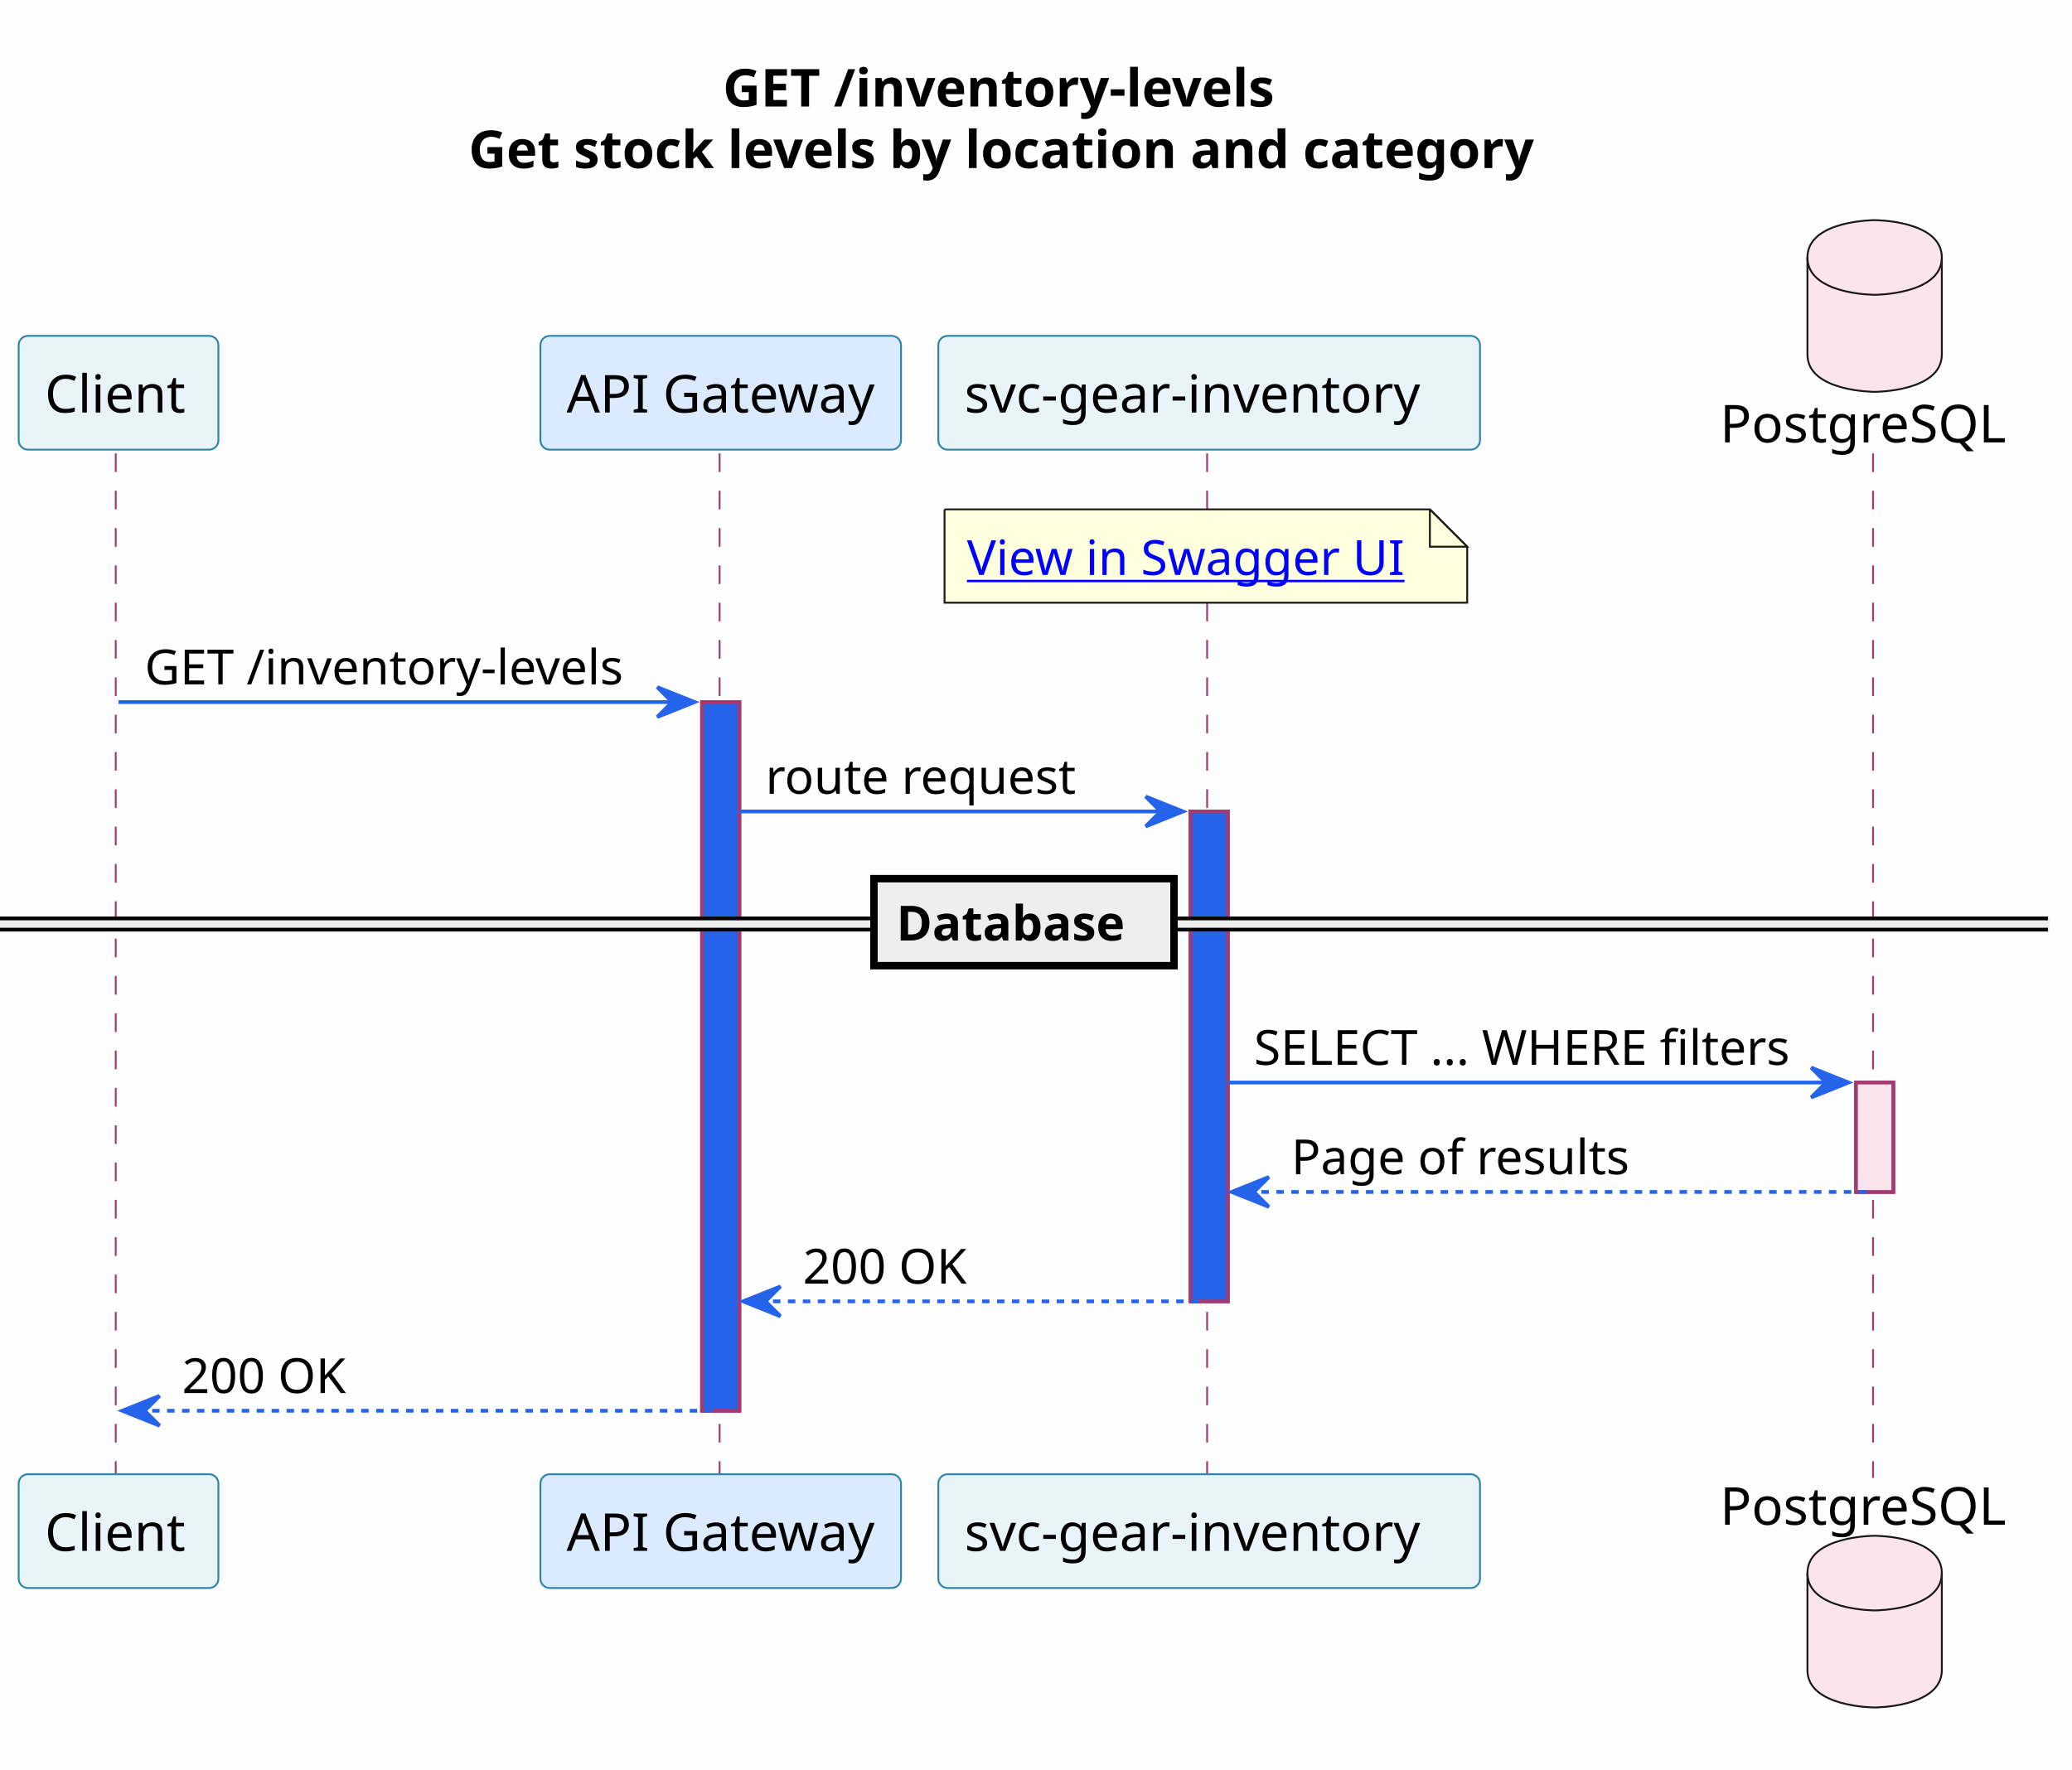
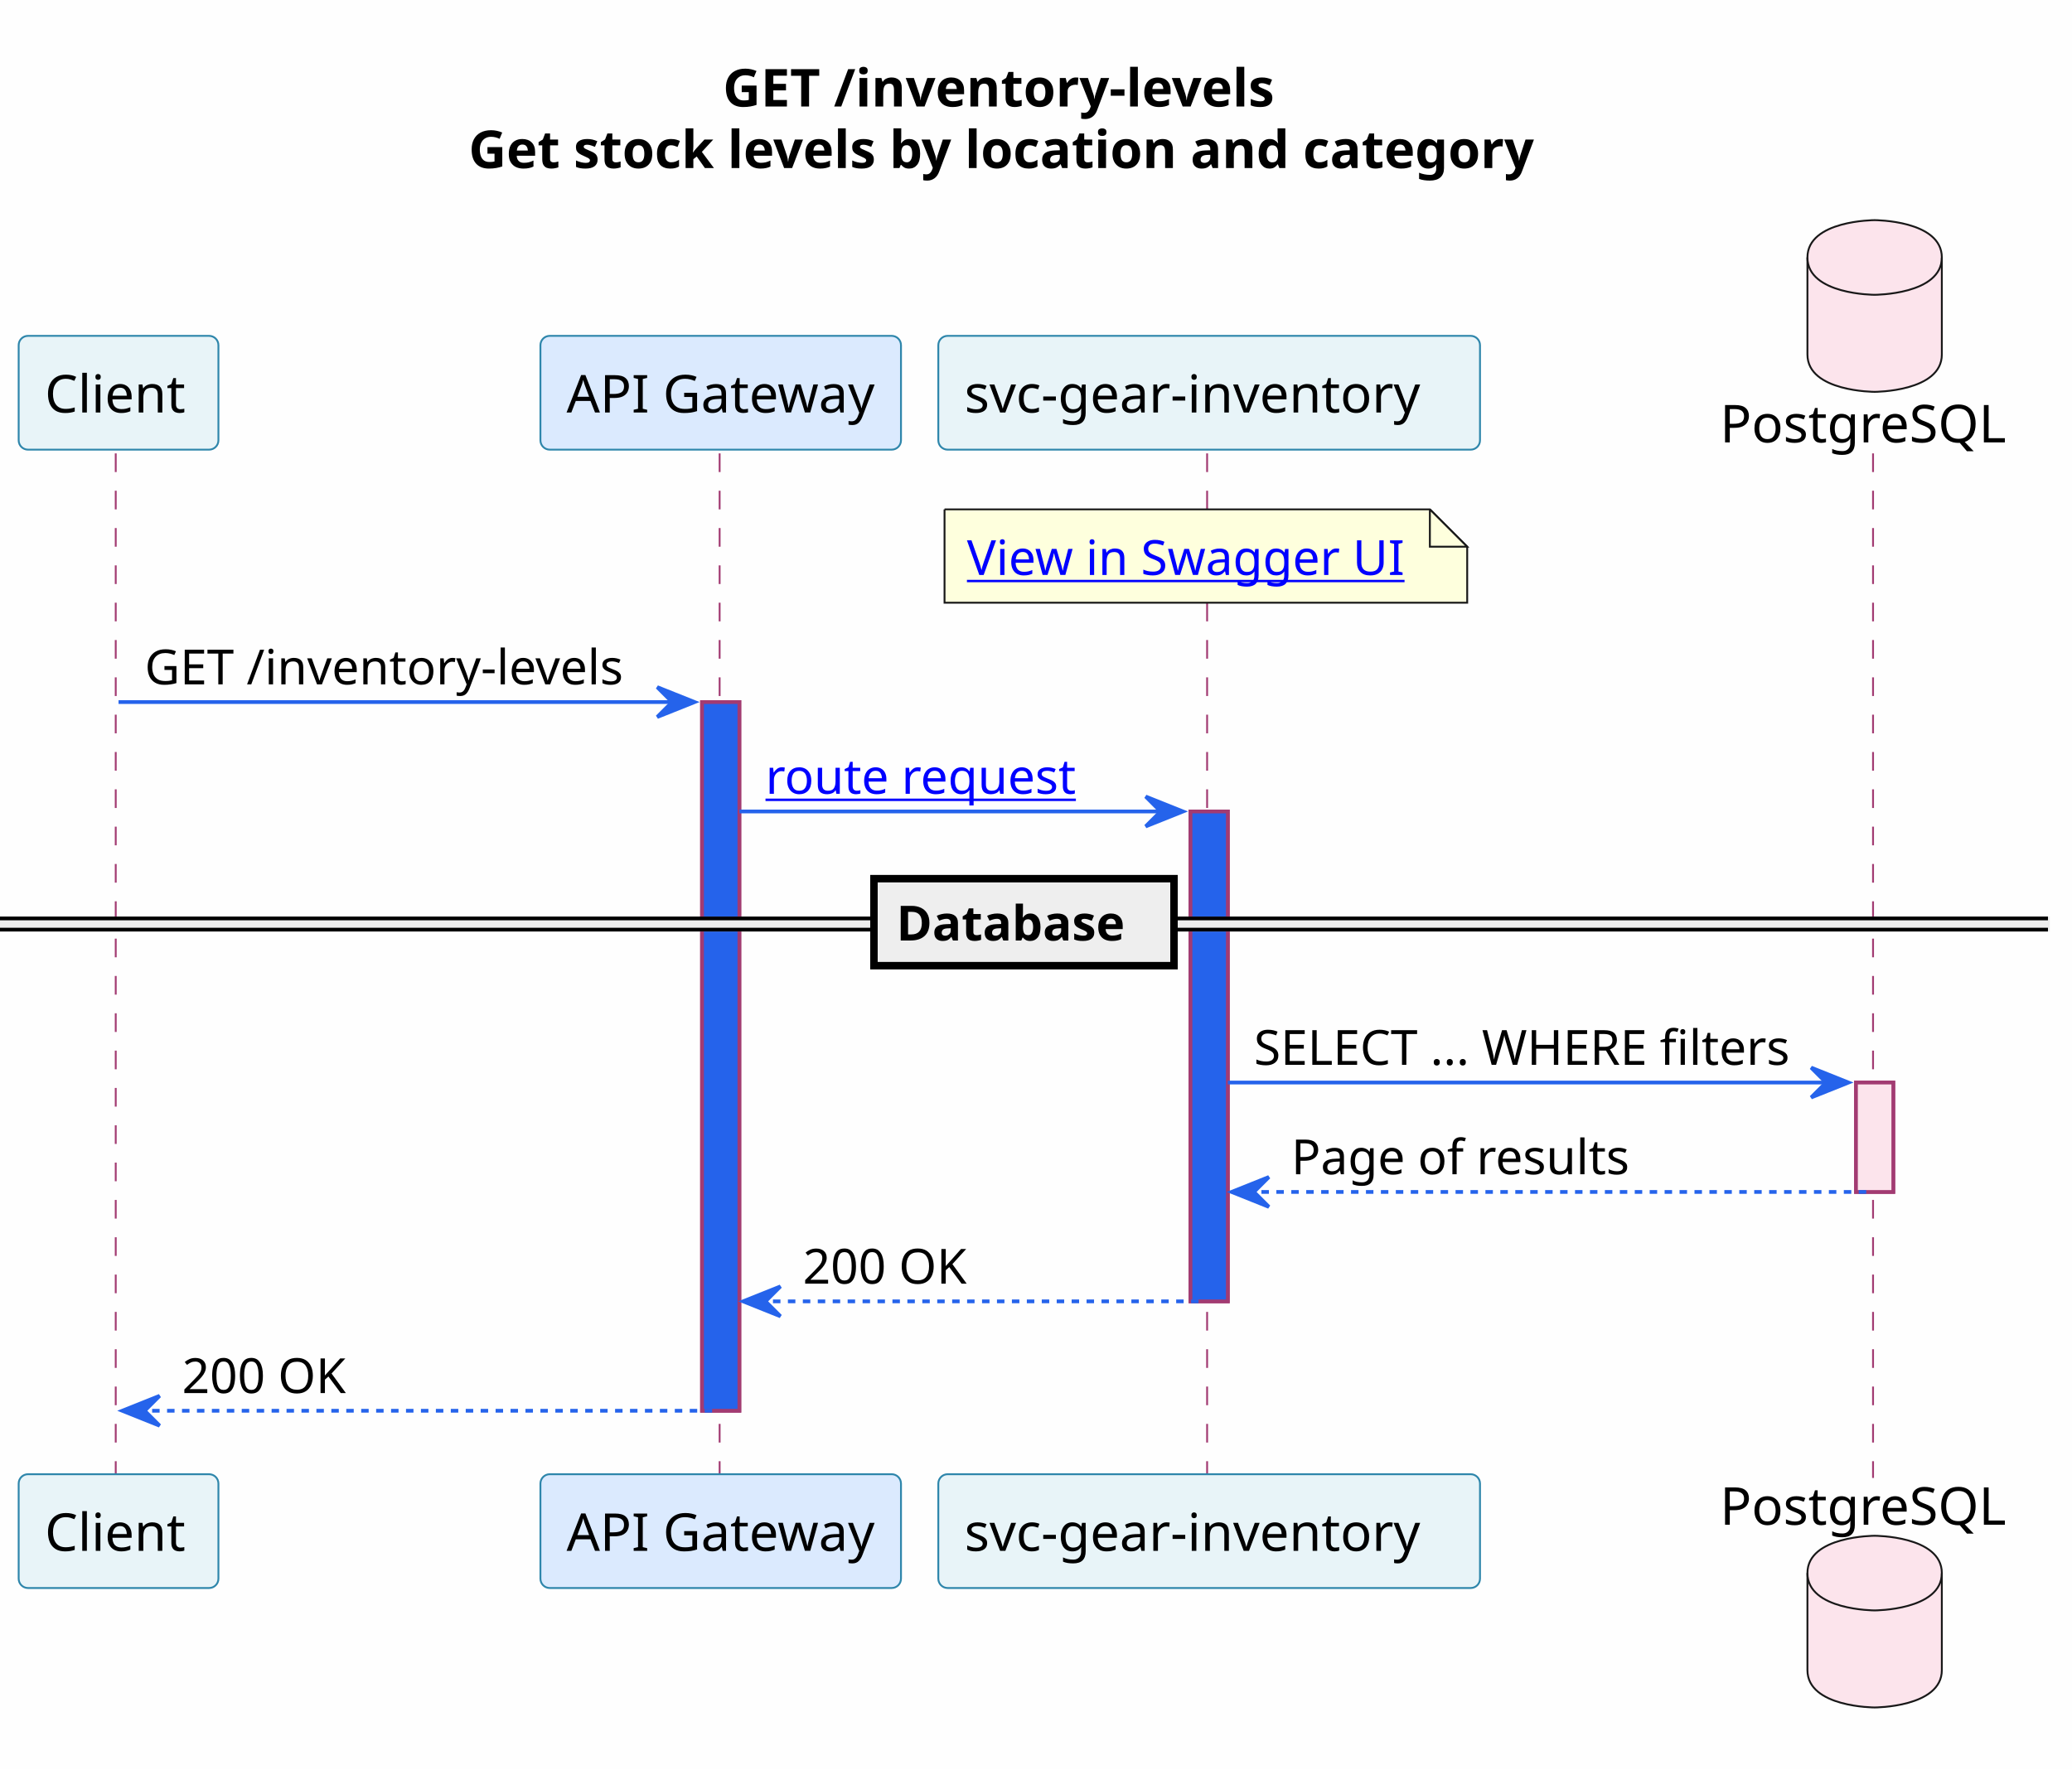
<svg xmlns="http://www.w3.org/2000/svg" xmlns:xlink="http://www.w3.org/1999/xlink" contentStyleType="text/css" data-diagram-type="SEQUENCE" height="474px" preserveAspectRatio="none" style="width:555px;height:474px;background:#FEFEFE;" version="1.1" viewBox="0 0 555 474" width="555px" zoomAndPan="magnify">
  <defs />
  <g>
    <rect fill="#FEFEFE" height="474" style="stroke:none;stroke-width:1;" width="555" x="0" y="0" />
    <text fill="#000000" font-family="Segoe UI" font-size="14" font-weight="bold" lengthAdjust="spacing" textLength="160.303" x="193.628" y="28.535">GET /inventory-levels</text>
    <text fill="#000000" font-family="Segoe UI" font-size="14" font-weight="bold" lengthAdjust="spacing" textLength="296.516" x="125.522" y="45.023">Get stock levels by location and category</text>
    <g>
      <rect fill="#2563EB" height="189.863" style="stroke:#A23B72;stroke-width:1;" width="10" x="188.046" y="188.086" />
    </g>
    <g>
      <rect fill="#2563EB" height="131.242" style="stroke:#A23B72;stroke-width:1;" width="10" x="318.881" y="217.397" />
    </g>
    <g>
      <rect fill="#FCE4EC" height="29.311" style="stroke:#A23B72;stroke-width:1;" width="10" x="497.134" y="290.018" />
    </g>
    <g>
      <rect fill="#000000" fill-opacity="0" height="274.484" width="8" x="27.752" y="121.465" />
      <line style="stroke:#A23B72;stroke-width:0.5;stroke-dasharray:5,5;" x1="31" x2="31" y1="121.465" y2="395.949" />
    </g>
    <g>
      <rect fill="#000000" fill-opacity="0" height="274.484" width="8" x="189.046" y="121.465" />
      <line style="stroke:#A23B72;stroke-width:0.5;stroke-dasharray:5,5;" x1="192.757" x2="192.757" y1="121.465" y2="395.949" />
    </g>
    <g>
      <rect fill="#000000" fill-opacity="0" height="274.484" width="8" x="319.881" y="121.465" />
      <line style="stroke:#A23B72;stroke-width:0.5;stroke-dasharray:5,5;" x1="323.335" x2="323.335" y1="121.465" y2="395.949" />
    </g>
    <g>
      <rect fill="#000000" fill-opacity="0" height="274.484" width="8" x="498.134" y="121.465" />
      <line style="stroke:#A23B72;stroke-width:0.5;stroke-dasharray:5,5;" x1="501.709" x2="501.709" y1="121.465" y2="395.949" />
    </g>
    <g class="participant participant-head" data-participant="Client">
      <rect fill="#E8F4F8" height="30.488" rx="2.5" ry="2.5" style="stroke:#2E86AB;stroke-width:0.5;" width="53.505" x="5" y="89.977" />
      <text fill="#000000" font-family="Segoe UI" font-size="14" lengthAdjust="spacing" textLength="39.505" x="12" y="110.512">Client</text>
    </g>
    <g class="participant participant-tail" data-participant="Client">
      <rect fill="#E8F4F8" height="30.488" rx="2.5" ry="2.5" style="stroke:#2E86AB;stroke-width:0.5;" width="53.505" x="5" y="394.949" />
      <text fill="#000000" font-family="Segoe UI" font-size="14" lengthAdjust="spacing" textLength="39.505" x="12" y="415.484">Client</text>
    </g>
    <g class="participant participant-head" data-participant="GW">
      <rect fill="#DBEAFE" height="30.488" rx="2.5" ry="2.5" style="stroke:#2E86AB;stroke-width:0.5;" width="96.578" x="144.757" y="89.977" />
      <text fill="#000000" font-family="Segoe UI" font-size="14" lengthAdjust="spacing" textLength="82.578" x="151.757" y="110.512">API Gateway</text>
    </g>
    <g class="participant participant-tail" data-participant="GW">
      <rect fill="#DBEAFE" height="30.488" rx="2.5" ry="2.5" style="stroke:#2E86AB;stroke-width:0.5;" width="96.578" x="144.757" y="394.949" />
      <text fill="#000000" font-family="Segoe UI" font-size="14" lengthAdjust="spacing" textLength="82.578" x="151.757" y="415.484">API Gateway</text>
    </g>
    <g class="participant participant-head" data-participant="Svc">
      <a href="/microservices/svc-gear-inventory/" target="_top" title="/microservices/svc-gear-inventory/" xlink:actuate="onRequest" xlink:href="/microservices/svc-gear-inventory/" xlink:show="new" xlink:title="/microservices/svc-gear-inventory/" xlink:type="simple">
        <rect fill="#E8F4F8" height="30.488" rx="2.5" ry="2.5" style="stroke:#2E86AB;stroke-width:0.5;" width="145.093" x="251.335" y="89.977" />
        <text fill="#000000" font-family="Segoe UI" font-size="14" lengthAdjust="spacing" textLength="131.093" x="258.335" y="110.512">svc-gear-inventory</text>
      </a>
    </g>
    <g class="participant participant-tail" data-participant="Svc">
      <a href="/microservices/svc-gear-inventory/" target="_top" title="/microservices/svc-gear-inventory/" xlink:actuate="onRequest" xlink:href="/microservices/svc-gear-inventory/" xlink:show="new" xlink:title="/microservices/svc-gear-inventory/" xlink:type="simple">
        <rect fill="#E8F4F8" height="30.488" rx="2.5" ry="2.5" style="stroke:#2E86AB;stroke-width:0.5;" width="145.093" x="251.335" y="394.949" />
        <text fill="#000000" font-family="Segoe UI" font-size="14" lengthAdjust="spacing" textLength="131.093" x="258.335" y="415.484">svc-gear-inventory</text>
      </a>
    </g>
    <g class="participant participant-head" data-participant="DB">
      <text fill="#000000" font-family="Segoe UI" font-size="14" lengthAdjust="spacing" textLength="76.85" x="460.709" y="118.512">PostgreSQL</text>
      <path d="M484.134,68.977 C484.134,58.977 502.134,58.977 502.134,58.977 C502.134,58.977 520.134,58.977 520.134,68.977 L520.134,94.977 C520.134,104.977 502.134,104.977 502.134,104.977 C502.134,104.977 484.134,104.977 484.134,94.977 L484.134,68.977" fill="#FCE4EC" style="stroke:#181818;stroke-width:0.5;" />
      <path d="M484.134,68.977 C484.134,78.977 502.134,78.977 502.134,78.977 C502.134,78.977 520.134,78.977 520.134,68.977" fill="none" style="stroke:#181818;stroke-width:0.5;" />
    </g>
    <g class="participant participant-tail" data-participant="DB">
      <text fill="#000000" font-family="Segoe UI" font-size="14" lengthAdjust="spacing" textLength="76.85" x="460.709" y="408.484">PostgreSQL</text>
      <path d="M484.134,421.438 C484.134,411.438 502.134,411.438 502.134,411.438 C502.134,411.438 520.134,411.438 520.134,421.438 L520.134,447.438 C520.134,457.438 502.134,457.438 502.134,457.438 C502.134,457.438 484.134,457.438 484.134,447.438 L484.134,421.438" fill="#FCE4EC" style="stroke:#181818;stroke-width:0.5;" />
      <path d="M484.134,421.438 C484.134,431.438 502.134,431.438 502.134,431.438 C502.134,431.438 520.134,431.438 520.134,421.438" fill="none" style="stroke:#181818;stroke-width:0.5;" />
    </g>
    <g>
      <rect fill="#2563EB" height="189.863" style="stroke:#A23B72;stroke-width:1;" width="10" x="188.046" y="188.086" />
    </g>
    <g>
      <rect fill="#2563EB" height="131.242" style="stroke:#A23B72;stroke-width:1;" width="10" x="318.881" y="217.397" />
    </g>
    <g>
      <rect fill="#FCE4EC" height="29.311" style="stroke:#A23B72;stroke-width:1;" width="10" x="497.134" y="290.018" />
    </g>
    <path d="M253,136.465 L253,161.465 L393,161.465 L393,146.465 L383,136.465 L253,136.465" fill="#FEFFDD" style="stroke:#181818;stroke-width:0.5;" />
    <path d="M383,136.465 L383,146.465 L393,146.465 L383,136.465" fill="#FEFFDD" style="stroke:#181818;stroke-width:0.5;" />
    <a href="/services/api/svc-gear-inventory.html#/Inventory%20Levels/getInventoryLevels" target="_top" title="/services/api/svc-gear-inventory.html#/Inventory%20Levels/getInventoryLevels" xlink:actuate="onRequest" xlink:href="/services/api/svc-gear-inventory.html#/Inventory%20Levels/getInventoryLevels" xlink:show="new" xlink:title="/services/api/svc-gear-inventory.html#/Inventory%20Levels/getInventoryLevels" xlink:type="simple">
      <text fill="#0000FF" font-family="Segoe UI" font-size="13" lengthAdjust="spacing" text-decoration="underline" textLength="119.406" x="259" y="154.033">View in Swagger UI</text>
    </a>
    <g class="message" data-participant-1="Client" data-participant-2="GW">
      <polygon fill="#2563EB" points="176.046,184.086,186.046,188.086,176.046,192.086,180.046,188.086" style="stroke:#2563EB;stroke-width:1;" />
      <line style="stroke:#2563EB;stroke-width:1;" x1="31.752" x2="182.046" y1="188.086" y2="188.086" />
      <text fill="#000000" font-family="Segoe UI" font-size="13" lengthAdjust="spacing" textLength="137.293" x="38.752" y="183.344">GET /inventory-levels</text>
    </g>
    <g class="message" data-participant-1="GW" data-participant-2="Svc">
      <polygon fill="#2563EB" points="306.881,213.397,316.881,217.397,306.881,221.397,310.881,217.397" style="stroke:#2563EB;stroke-width:1;" />
      <line style="stroke:#2563EB;stroke-width:1;" x1="198.046" x2="312.881" y1="217.397" y2="217.397" />
-       <text fill="#000000" font-family="Segoe UI" font-size="13" lengthAdjust="spacing" textLength="85.135" x="205.046" y="212.654">route request</text>
+       <a href="/microservices/svc-gear-inventory/#get-inventory-levels-get-stock-levels-by-location-and-category" target="_top" title="/microservices/svc-gear-inventory/#get-inventory-levels-get-stock-levels-by-location-and-category" xlink:actuate="onRequest" xlink:href="/microservices/svc-gear-inventory/#get-inventory-levels-get-stock-levels-by-location-and-category" xlink:show="new" xlink:title="/microservices/svc-gear-inventory/#get-inventory-levels-get-stock-levels-by-location-and-category" xlink:type="simple">
+         <text fill="#0000FF" font-family="Segoe UI" font-size="13" lengthAdjust="spacing" text-decoration="underline" textLength="85.135" x="205.046" y="212.654">route request</text>
+       </a>
    </g>
    <rect fill="#EEEEEE" height="3" style="stroke:#EEEEEE;stroke-width:1;" width="548.559" x="0" y="246.052" />
    <line style="stroke:#000000;stroke-width:1;" x1="0" x2="548.559" y1="246.052" y2="246.052" />
    <line style="stroke:#000000;stroke-width:1;" x1="0" x2="548.559" y1="249.052" y2="249.052" />
    <rect fill="#EEEEEE" height="23.311" style="stroke:#000000;stroke-width:2;" width="80.371" x="234.094" y="235.397" />
    <text fill="#000000" font-family="Segoe UI" font-size="13" font-weight="bold" lengthAdjust="spacing" textLength="62.086" x="240.094" y="251.965">Database</text>
    <g class="message" data-participant-1="Svc" data-participant-2="DB">
      <polygon fill="#2563EB" points="485.134,286.018,495.134,290.018,485.134,294.018,489.134,290.018" style="stroke:#2563EB;stroke-width:1;" />
      <line style="stroke:#2563EB;stroke-width:1;" x1="328.881" x2="491.134" y1="290.018" y2="290.018" />
      <text fill="#000000" font-family="Segoe UI" font-size="13" lengthAdjust="spacing" textLength="149.252" x="335.881" y="285.275">SELECT ... WHERE filters</text>
    </g>
    <g class="message" data-participant-1="DB" data-participant-2="Svc">
      <polygon fill="#2563EB" points="339.881,315.328,329.881,319.328,339.881,323.328,335.881,319.328" style="stroke:#2563EB;stroke-width:1;" />
      <line style="stroke:#2563EB;stroke-width:1;stroke-dasharray:2,2;" x1="333.881" x2="501.134" y1="319.328" y2="319.328" />
      <text fill="#000000" font-family="Segoe UI" font-size="13" lengthAdjust="spacing" textLength="93.209" x="345.881" y="314.586">Page of results</text>
    </g>
    <g class="message" data-participant-1="Svc" data-participant-2="GW">
      <polygon fill="#2563EB" points="209.046,344.639,199.046,348.639,209.046,352.639,205.046,348.639" style="stroke:#2563EB;stroke-width:1;" />
      <line style="stroke:#2563EB;stroke-width:1;stroke-dasharray:2,2;" x1="203.046" x2="322.881" y1="348.639" y2="348.639" />
      <text fill="#000000" font-family="Segoe UI" font-size="13" lengthAdjust="spacing" textLength="47.36" x="215.046" y="343.897">200 OK</text>
    </g>
    <g class="message" data-participant-1="GW" data-participant-2="Client">
      <polygon fill="#2563EB" points="42.752,373.949,32.752,377.949,42.752,381.949,38.752,377.949" style="stroke:#2563EB;stroke-width:1;" />
      <line style="stroke:#2563EB;stroke-width:1;stroke-dasharray:2,2;" x1="36.752" x2="192.046" y1="377.949" y2="377.949" />
      <text fill="#000000" font-family="Segoe UI" font-size="13" lengthAdjust="spacing" textLength="47.36" x="48.752" y="373.207">200 OK</text>
    </g>
  </g>
</svg>
